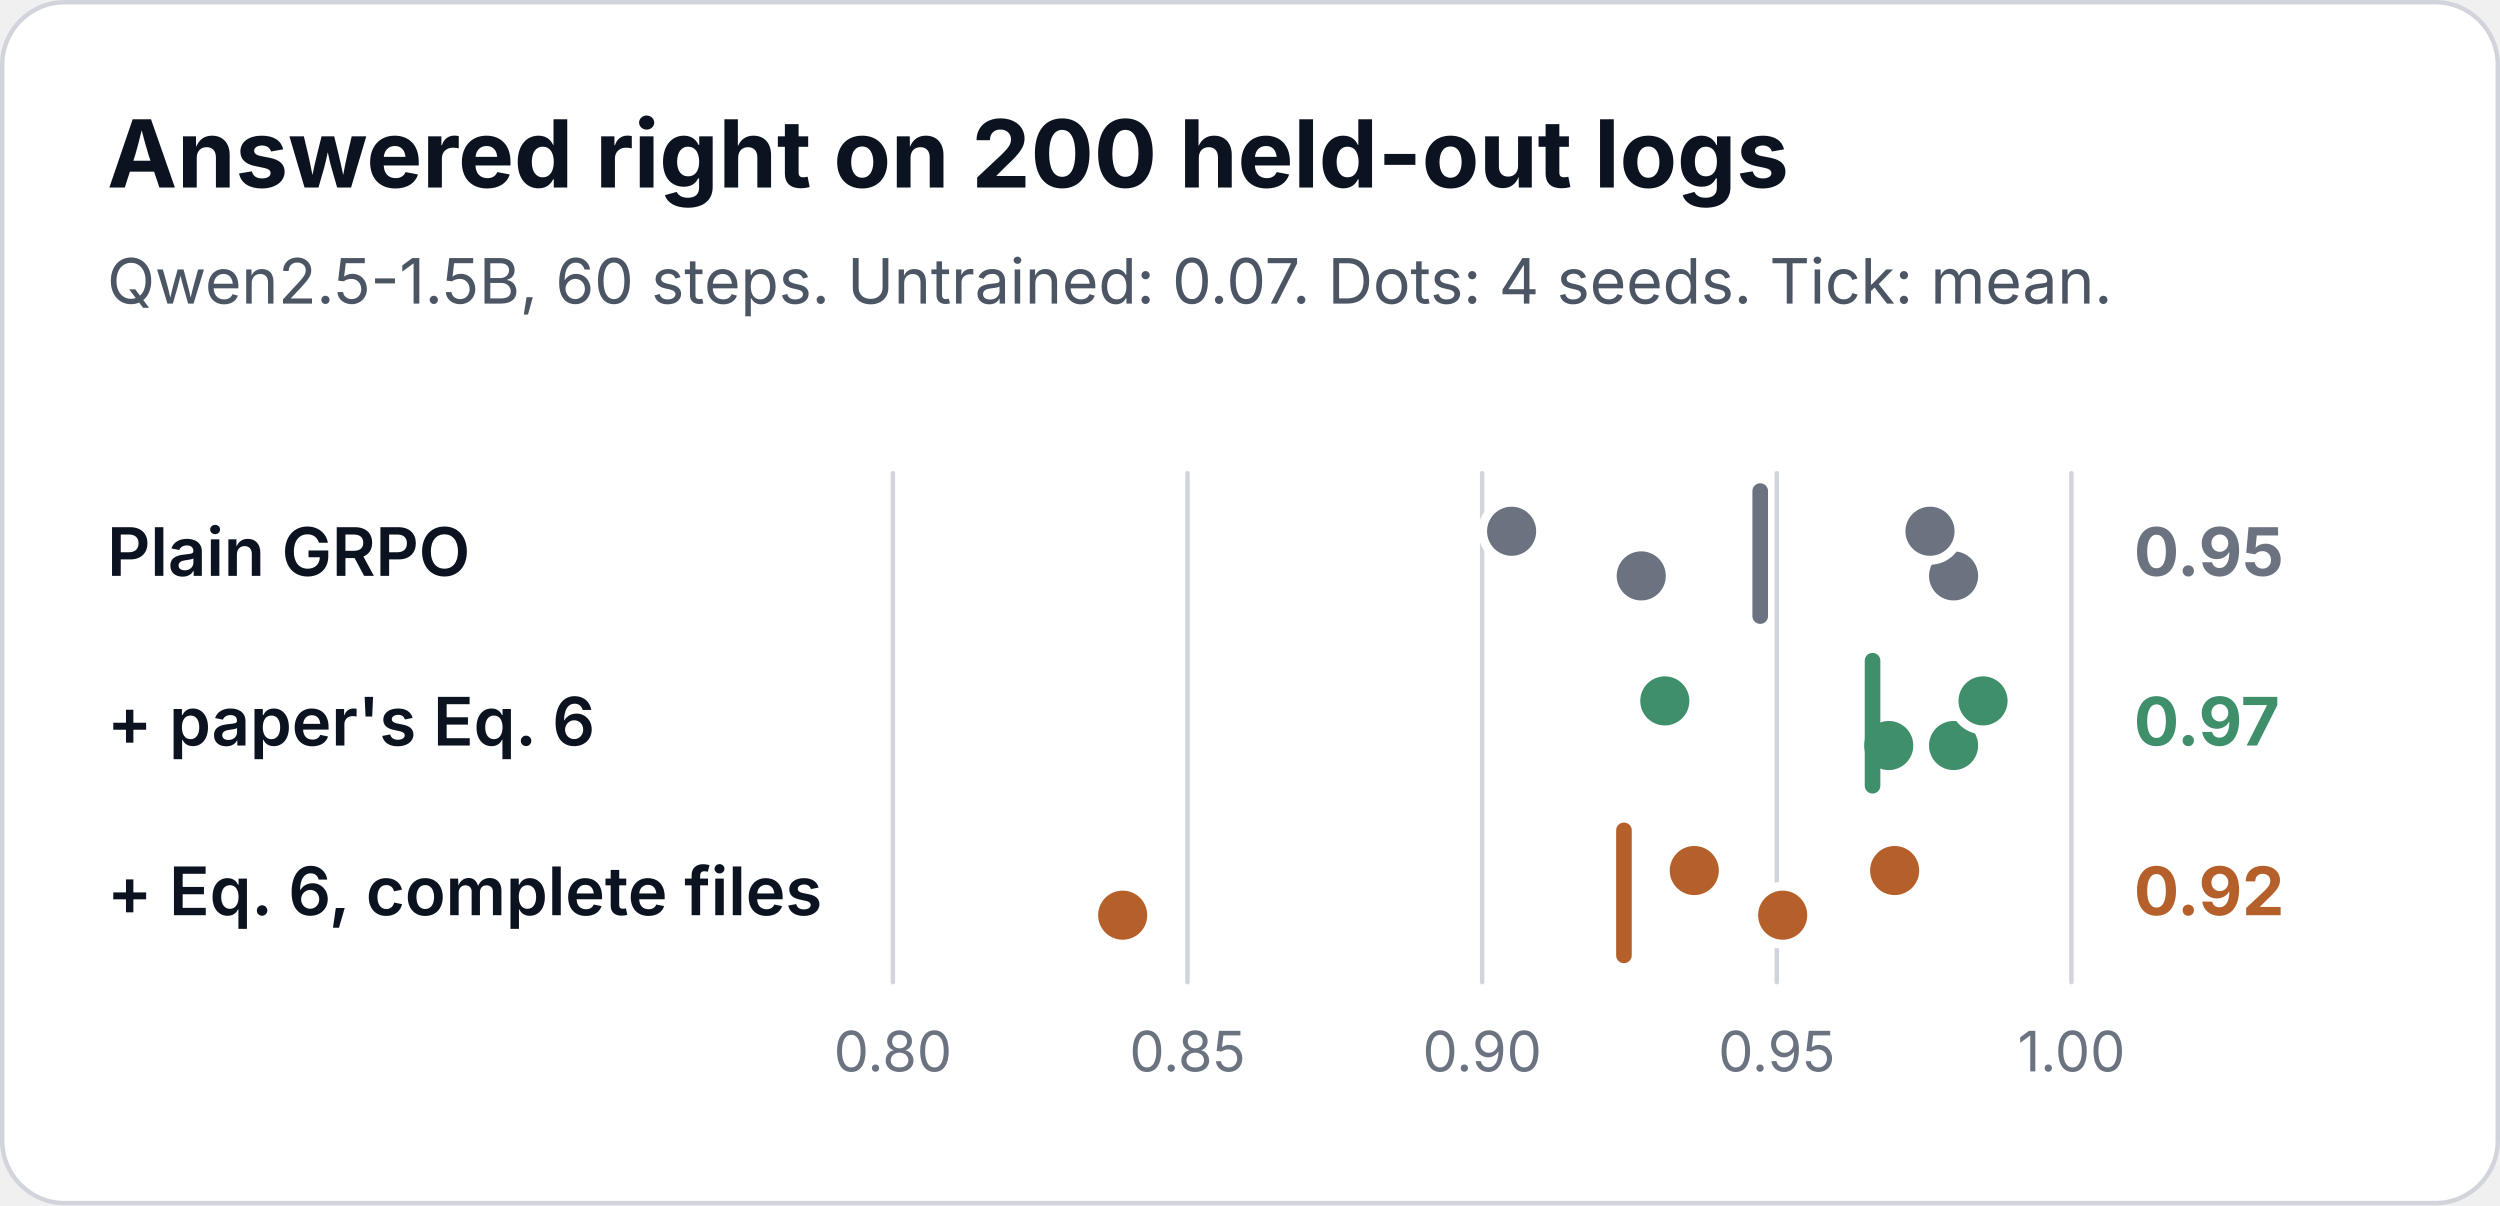
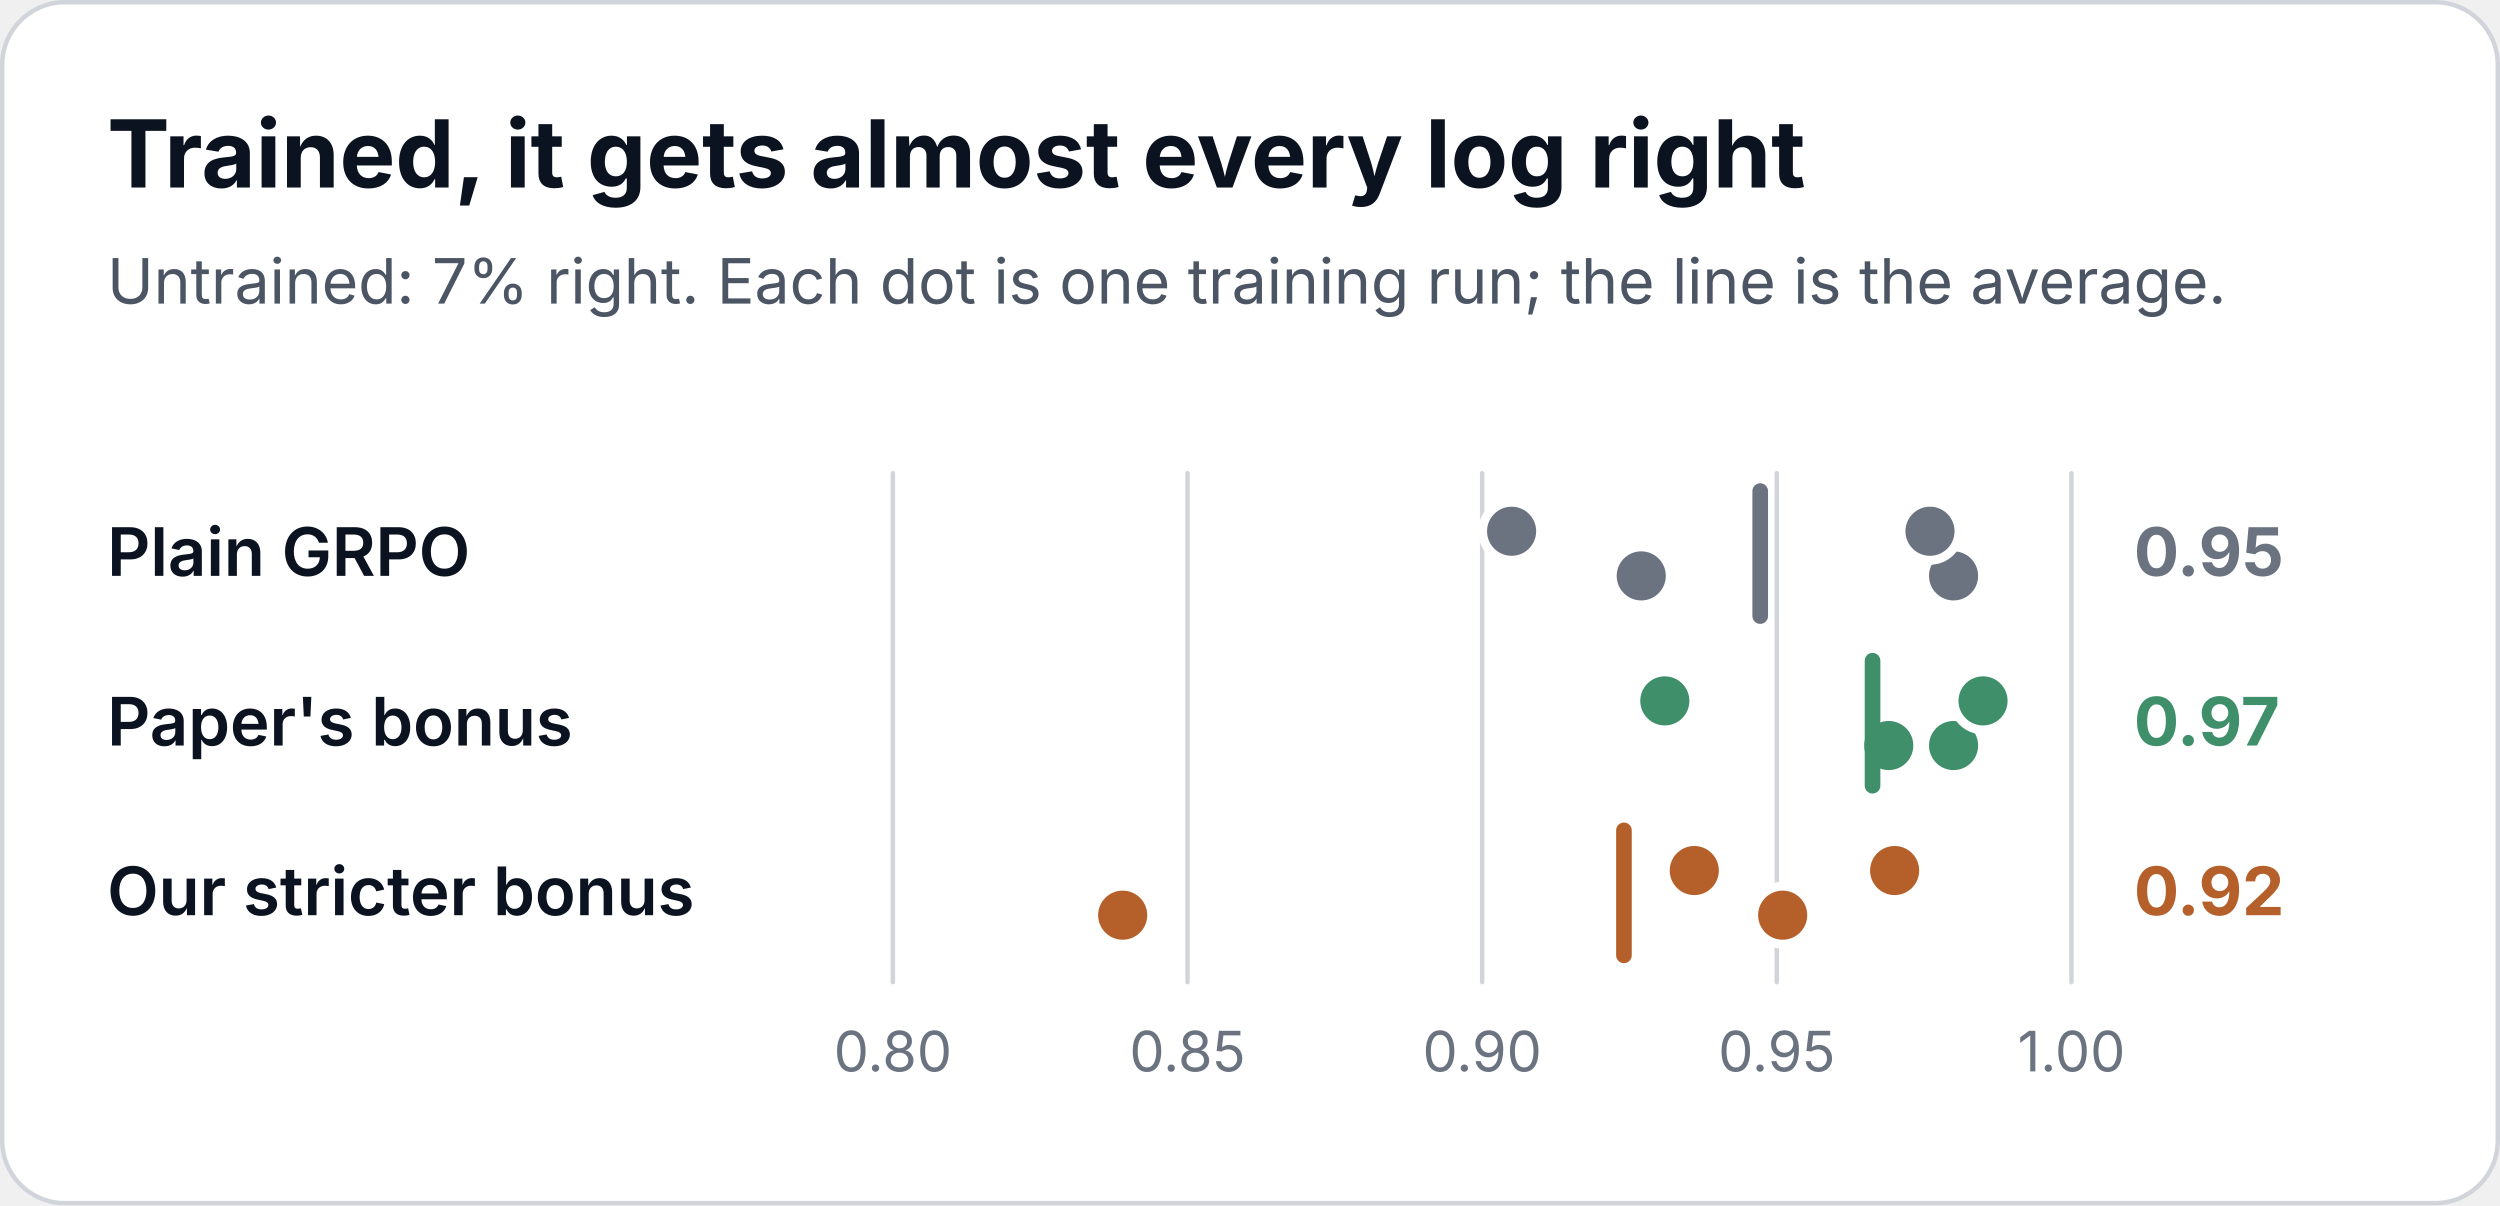
<svg xmlns="http://www.w3.org/2000/svg" viewBox="0 0 560 270" width="560" height="270">
  <rect x="0.5" y="0.5" width="559" height="269" rx="14" fill="#FFFFFF" stroke="#D1D5DB" />
-   <text x="24" y="42" font-family="ui-sans-serif, system-ui, -apple-system, 'Segoe UI', Inter, sans-serif" font-size="21" font-weight="700" fill="#0B1220" text-anchor="start">Answered right on 200 held-out logs</text>
-   <text x="24" y="68" font-family="ui-sans-serif, system-ui, -apple-system, 'Segoe UI', Inter, sans-serif" font-size="14" font-weight="400" fill="#4B5563" text-anchor="start">Qwen2.5-1.5B, 60 steps. Untrained: 0.07. Dots: 4 seeds. Tick: mean.</text>
+   <text x="24" y="42" font-family="ui-sans-serif, system-ui, -apple-system, 'Segoe UI', Inter, sans-serif" font-size="21" font-weight="700" fill="#0B1220" text-anchor="start">Trained, it gets almost every log right</text>
+   <text x="24" y="68" font-family="ui-sans-serif, system-ui, -apple-system, 'Segoe UI', Inter, sans-serif" font-size="14" font-weight="400" fill="#4B5563" text-anchor="start">Untrained: 7% right. Each dot is one training run; the line is the average.</text>
  <line x1="200.0" y1="106" x2="200.0" y2="220" stroke="#D1D5DB" stroke-width="1" stroke-linecap="round" />
  <text x="200.0" y="240" font-family="ui-sans-serif, system-ui, -apple-system, 'Segoe UI', Inter, sans-serif" font-size="12.5" font-weight="400" fill="#6B7280" text-anchor="middle">0.80</text>
  <line x1="266" y1="106" x2="266" y2="220" stroke="#D1D5DB" stroke-width="1" stroke-linecap="round" />
  <text x="266" y="240" font-family="ui-sans-serif, system-ui, -apple-system, 'Segoe UI', Inter, sans-serif" font-size="12.5" font-weight="400" fill="#6B7280" text-anchor="middle">0.85</text>
  <line x1="332.0" y1="106" x2="332.0" y2="220" stroke="#D1D5DB" stroke-width="1" stroke-linecap="round" />
  <text x="332.0" y="240" font-family="ui-sans-serif, system-ui, -apple-system, 'Segoe UI', Inter, sans-serif" font-size="12.5" font-weight="400" fill="#6B7280" text-anchor="middle">0.90</text>
  <line x1="398" y1="106" x2="398" y2="220" stroke="#D1D5DB" stroke-width="1" stroke-linecap="round" />
  <text x="398" y="240" font-family="ui-sans-serif, system-ui, -apple-system, 'Segoe UI', Inter, sans-serif" font-size="12.5" font-weight="400" fill="#6B7280" text-anchor="middle">0.95</text>
  <line x1="464.0" y1="106" x2="464.0" y2="220" stroke="#D1D5DB" stroke-width="1" stroke-linecap="round" />
  <text x="464.0" y="240" font-family="ui-sans-serif, system-ui, -apple-system, 'Segoe UI', Inter, sans-serif" font-size="12.5" font-weight="400" fill="#6B7280" text-anchor="middle">1.00</text>
  <text x="24" y="129" font-family="ui-sans-serif, system-ui, -apple-system, 'Segoe UI', Inter, sans-serif" font-size="15" font-weight="600" fill="#0B1220" text-anchor="start">Plain GRPO</text>
  <circle cx="437.6" cy="129" r="6.5" fill="#6B7280" stroke="#FFFFFF" stroke-width="2" />
  <circle cx="432.32" cy="119" r="6.5" fill="#6B7280" stroke="#FFFFFF" stroke-width="2" />
  <circle cx="367.64" cy="129" r="6.5" fill="#6B7280" stroke="#FFFFFF" stroke-width="2" />
  <circle cx="338.6" cy="119" r="6.5" fill="#6B7280" stroke="#FFFFFF" stroke-width="2" />
  <line x1="394.287" y1="110" x2="394.287" y2="138" stroke="#6B7280" stroke-width="3.5" stroke-linecap="round" />
  <text x="478" y="129" font-family="ui-sans-serif, system-ui, -apple-system, 'Segoe UI', Inter, sans-serif" font-size="15" font-weight="700" fill="#6B7280" text-anchor="start">0.95</text>
-   <text x="24" y="167" font-family="ui-sans-serif, system-ui, -apple-system, 'Segoe UI', Inter, sans-serif" font-size="15" font-weight="600" fill="#0B1220" text-anchor="start">+ paper's Eq. 6</text>
+   <text x="24" y="167" font-family="ui-sans-serif, system-ui, -apple-system, 'Segoe UI', Inter, sans-serif" font-size="15" font-weight="600" fill="#0B1220" text-anchor="start">Paper's bonus</text>
  <circle cx="423.08" cy="167" r="6.5" fill="#3F8F6B" stroke="#FFFFFF" stroke-width="2" />
  <circle cx="372.92" cy="157" r="6.5" fill="#3F8F6B" stroke="#FFFFFF" stroke-width="2" />
  <circle cx="437.6" cy="167" r="6.5" fill="#3F8F6B" stroke="#FFFFFF" stroke-width="2" />
  <circle cx="444.2" cy="157" r="6.5" fill="#3F8F6B" stroke="#FFFFFF" stroke-width="2" />
  <line x1="419.45" y1="148" x2="419.45" y2="176" stroke="#3F8F6B" stroke-width="3.5" stroke-linecap="round" />
  <text x="478" y="167" font-family="ui-sans-serif, system-ui, -apple-system, 'Segoe UI', Inter, sans-serif" font-size="15" font-weight="700" fill="#3F8F6B" text-anchor="start">0.97</text>
-   <text x="24" y="205" font-family="ui-sans-serif, system-ui, -apple-system, 'Segoe UI', Inter, sans-serif" font-size="15" font-weight="600" fill="#0B1220" text-anchor="start">+ Eq. 6, complete files</text>
+   <text x="24" y="205" font-family="ui-sans-serif, system-ui, -apple-system, 'Segoe UI', Inter, sans-serif" font-size="15" font-weight="600" fill="#0B1220" text-anchor="start">Our stricter bonus</text>
  <circle cx="251.48" cy="205" r="6.5" fill="#B5602A" stroke="#FFFFFF" stroke-width="2" />
  <circle cx="379.52" cy="195" r="6.5" fill="#B5602A" stroke="#FFFFFF" stroke-width="2" />
  <circle cx="399.32" cy="205" r="6.5" fill="#B5602A" stroke="#FFFFFF" stroke-width="2" />
  <circle cx="424.4" cy="195" r="6.5" fill="#B5602A" stroke="#FFFFFF" stroke-width="2" />
  <line x1="363.762" y1="186" x2="363.762" y2="214" stroke="#B5602A" stroke-width="3.5" stroke-linecap="round" />
  <text x="478" y="205" font-family="ui-sans-serif, system-ui, -apple-system, 'Segoe UI', Inter, sans-serif" font-size="15" font-weight="700" fill="#B5602A" text-anchor="start">0.92</text>
</svg>
